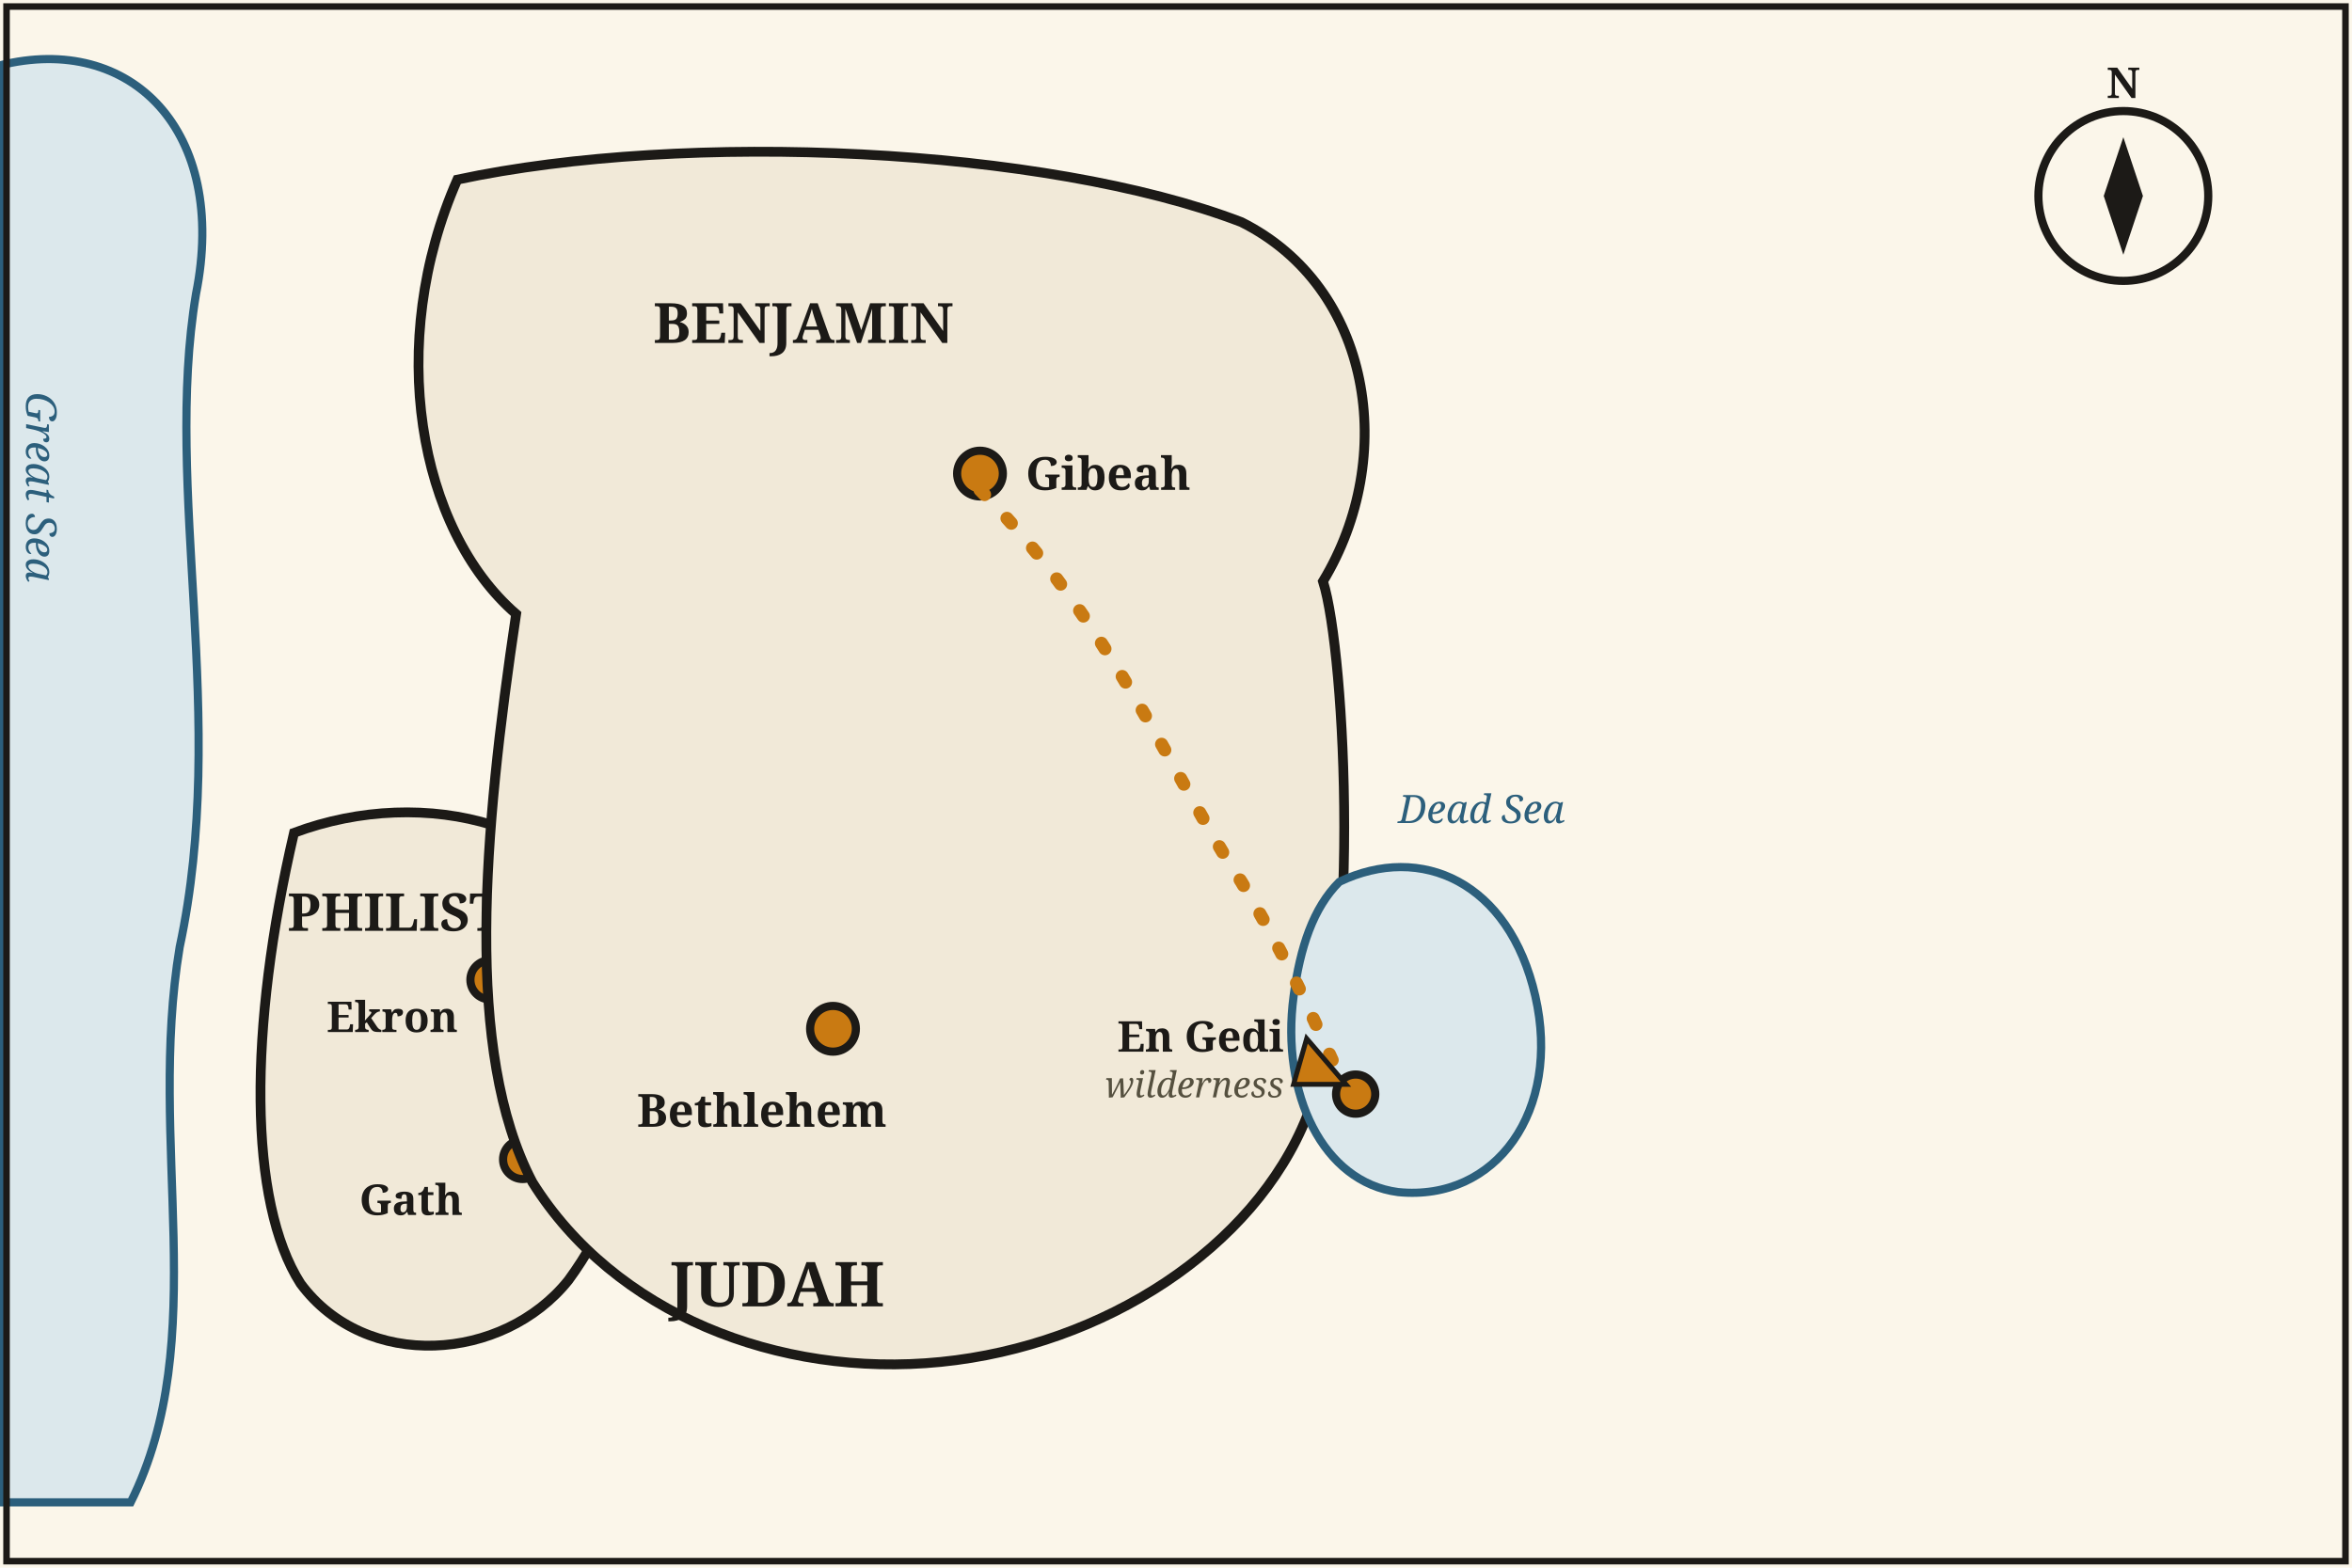
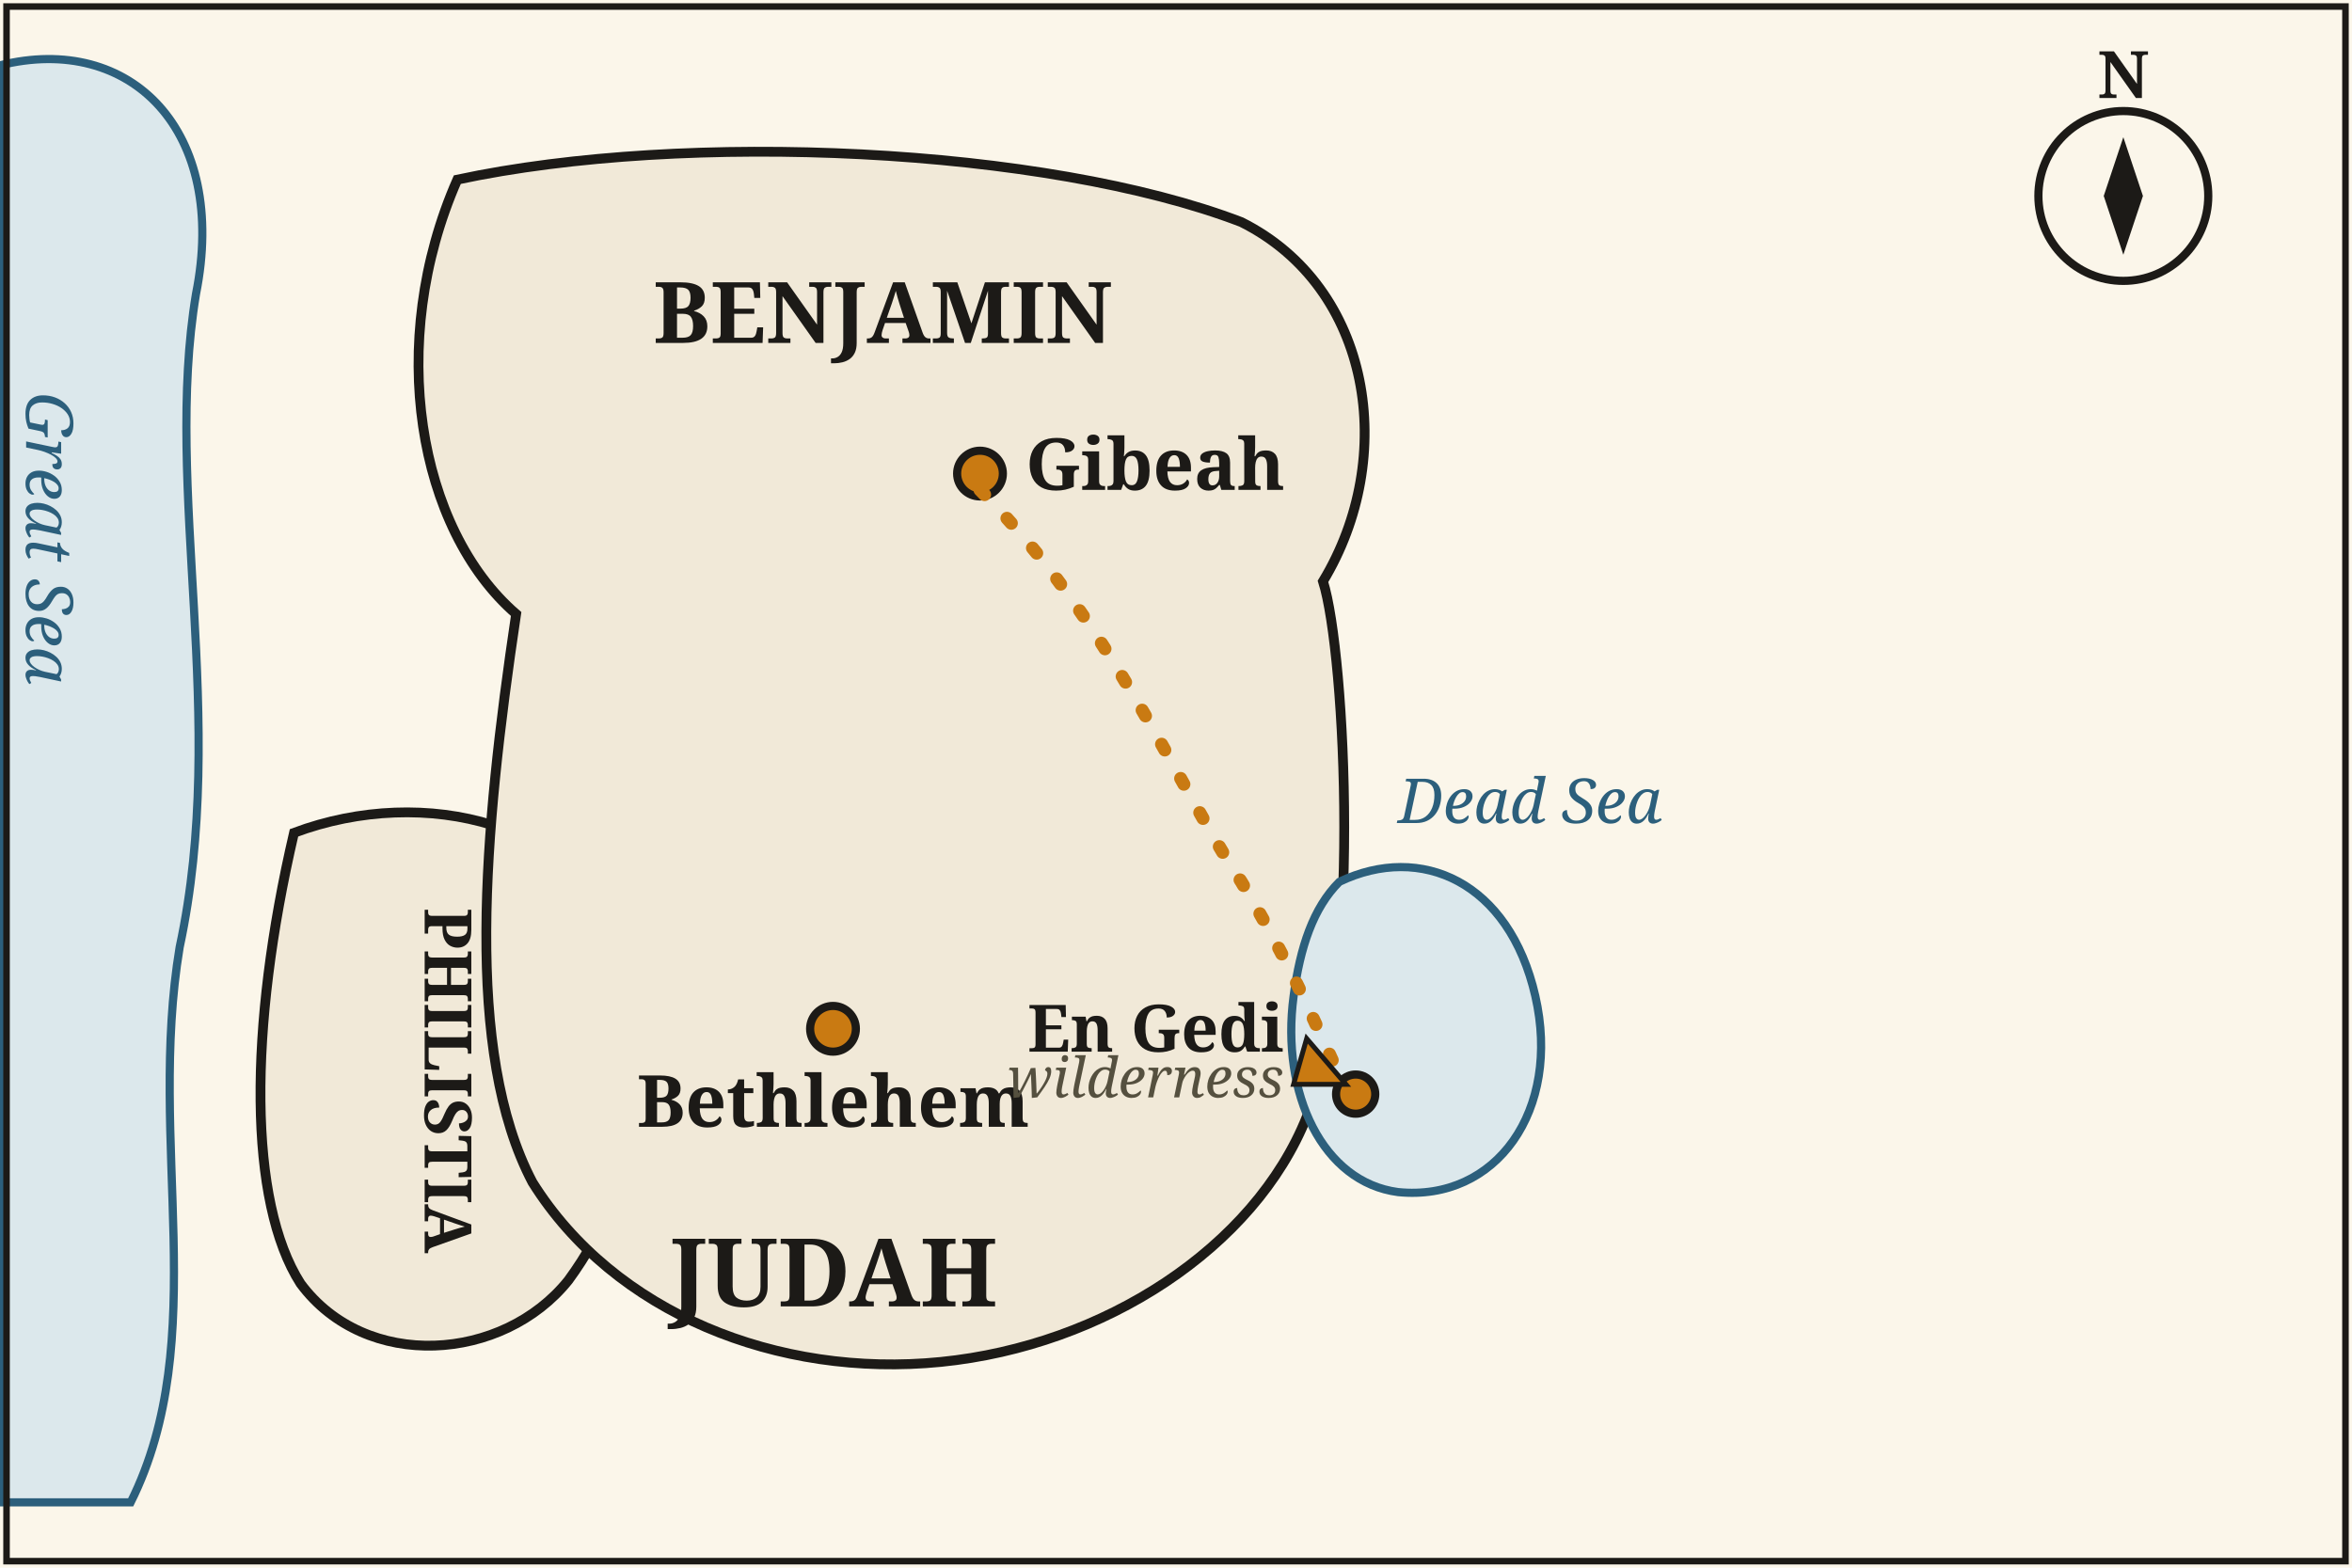
<svg xmlns="http://www.w3.org/2000/svg" viewBox="0 0 720 480" width="100%" height="480">
  <rect width="720" height="480" fill="#fbf6ea" />
  <path d="M0,20 C40,10 70,40 60,90 C50,150 70,220 55,290 C45,350 65,410 40,460 L0,460 Z" fill="#dce8ec" stroke="#2c5f7c" stroke-width="2.5" />
-   <text x="8" y="120" font-family="Georgia, serif" font-style="italic" font-size="13" fill="#2c5f7c" transform="rotate(90 8 120)">Great Sea</text>
+   <text x="8" y="120" font-family="Georgia, serif" font-style="italic" font-size="20" fill="#2c5f7c" transform="rotate(90 8 120)">Great Sea</text>
  <path d="M90,255 C130,240 178,252 192,290 C202,322 196,362 174,392 C154,417 112,420 92,393 C76,368 76,315 90,255 Z" fill="#f1e9d8" stroke="#1c1a17" stroke-width="3" />
-   <text x="88" y="285" font-family="Georgia, serif" font-weight="700" font-size="16" fill="#1c1a17">PHILISTIA</text>
-   <circle cx="150" cy="300" r="6" fill="#c97a12" stroke="#1c1a17" stroke-width="2.5" />
-   <text x="100" y="316" font-family="Georgia, serif" font-weight="700" font-size="13" fill="#1c1a17">Ekron</text>
-   <circle cx="160" cy="355" r="6" fill="#c97a12" stroke="#1c1a17" stroke-width="2.5" />
-   <text x="110" y="372" font-family="Georgia, serif" font-weight="700" font-size="13" fill="#1c1a17">Gath</text>
+   <text x="130" y="278" font-family="Georgia, serif" font-weight="700" font-size="20" fill="#1c1a17" transform="rotate(90 130 278)">PHILISTIA</text>
  <path d="M140,55 C210,40 320,45 380,68 C420,88 428,140 405,178 C412,200 417,302 400,342 C384,382 338,412 288,417 C238,422 188,402 163,362 C142,322 148,255 158,188 C128,162 118,105 140,55 Z" fill="#f1e9d8" stroke="#1c1a17" stroke-width="3" />
-   <text x="200" y="105" font-family="Georgia, serif" font-weight="700" font-size="17" fill="#1c1a17">BENJAMIN</text>
-   <text x="205" y="400" font-family="Georgia, serif" font-weight="700" font-size="19" fill="#1c1a17">JUDAH</text>
+   <text x="200" y="105" font-family="Georgia, serif" font-weight="700" font-size="26" fill="#1c1a17">BENJAMIN</text>
+   <text x="205" y="400" font-family="Georgia, serif" font-weight="700" font-size="29" fill="#1c1a17">JUDAH</text>
  <circle cx="300" cy="145" r="7" fill="#c97a12" stroke="#1c1a17" stroke-width="2.5" />
-   <text x="314" y="150" font-family="Georgia, serif" font-weight="700" font-size="14" fill="#1c1a17">Gibeah</text>
+   <text x="314" y="150" font-family="Georgia, serif" font-weight="700" font-size="22" fill="#1c1a17">Gibeah</text>
  <circle cx="255" cy="315" r="7" fill="#c97a12" stroke="#1c1a17" stroke-width="2.5" />
-   <text x="195" y="345" font-family="Georgia, serif" font-weight="700" font-size="14" fill="#1c1a17">Bethlehem</text>
+   <text x="195" y="345" font-family="Georgia, serif" font-weight="700" font-size="22" fill="#1c1a17">Bethlehem</text>
  <path d="M410,270 C435,258 462,270 470,305 C478,340 458,368 428,365 C405,362 392,335 396,305 C398,290 402,278 410,270 Z" fill="#dce8ec" stroke="#2c5f7c" stroke-width="2.5" />
-   <text x="428" y="252" font-family="Georgia, serif" font-style="italic" font-size="12" fill="#2c5f7c">Dead Sea</text>
+   <text x="428" y="252" font-family="Georgia, serif" font-style="italic" font-size="19" fill="#2c5f7c">Dead Sea</text>
  <circle cx="415" cy="335" r="6" fill="#c97a12" stroke="#1c1a17" stroke-width="2.5" />
-   <text x="393" y="322" font-family="Georgia, serif" font-weight="700" font-size="13" fill="#1c1a17" text-anchor="end">En Gedi</text>
-   <text x="393" y="336" font-family="Georgia, serif" font-style="italic" font-size="11" fill="#55503f" text-anchor="end">wilderness</text>
+   <text x="393" y="322" font-family="Georgia, serif" font-weight="700" font-size="20" fill="#1c1a17" text-anchor="end">En Gedi</text>
+   <text x="393" y="336" font-family="Georgia, serif" font-style="italic" font-size="17" fill="#55503f" text-anchor="end">wilderness</text>
  <path d="M300,150 C340,190 360,240 380,270 C395,295 402,312 408,325" fill="none" stroke="#c97a12" stroke-width="4" stroke-dasharray="2,10" stroke-linecap="round" />
  <path d="M400,318 L412,332 L396,332 Z" fill="#c97a12" stroke="#1c1a17" stroke-width="1.5" />
  <g transform="translate(650,60)">
    <circle r="26" fill="#fbf6ea" stroke="#1c1a17" stroke-width="2.5" />
    <path d="M0,-18 L6,0 L0,18 L-6,0 Z" fill="#1c1a17" />
-     <text y="-30" font-family="Georgia, serif" font-weight="700" font-size="13" fill="#1c1a17" text-anchor="middle">N</text>
+     <text y="-30" font-family="Georgia, serif" font-weight="700" font-size="20" fill="#1c1a17" text-anchor="middle">N</text>
  </g>
  <rect x="2" y="2" width="716" height="476" fill="none" stroke="#1c1a17" stroke-width="2" />
</svg>
